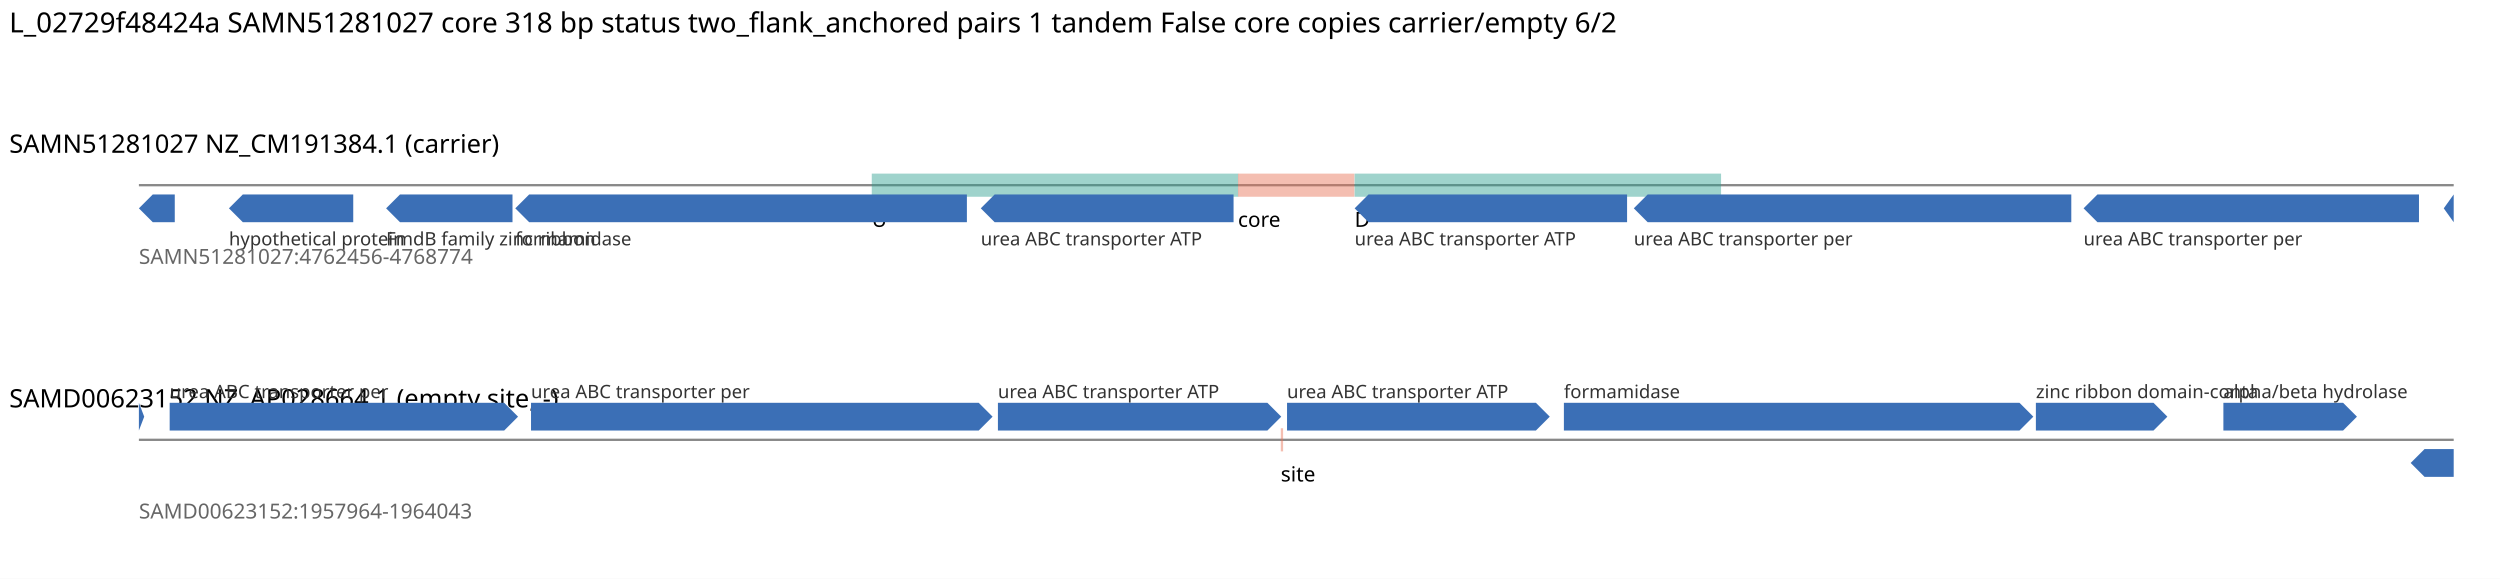
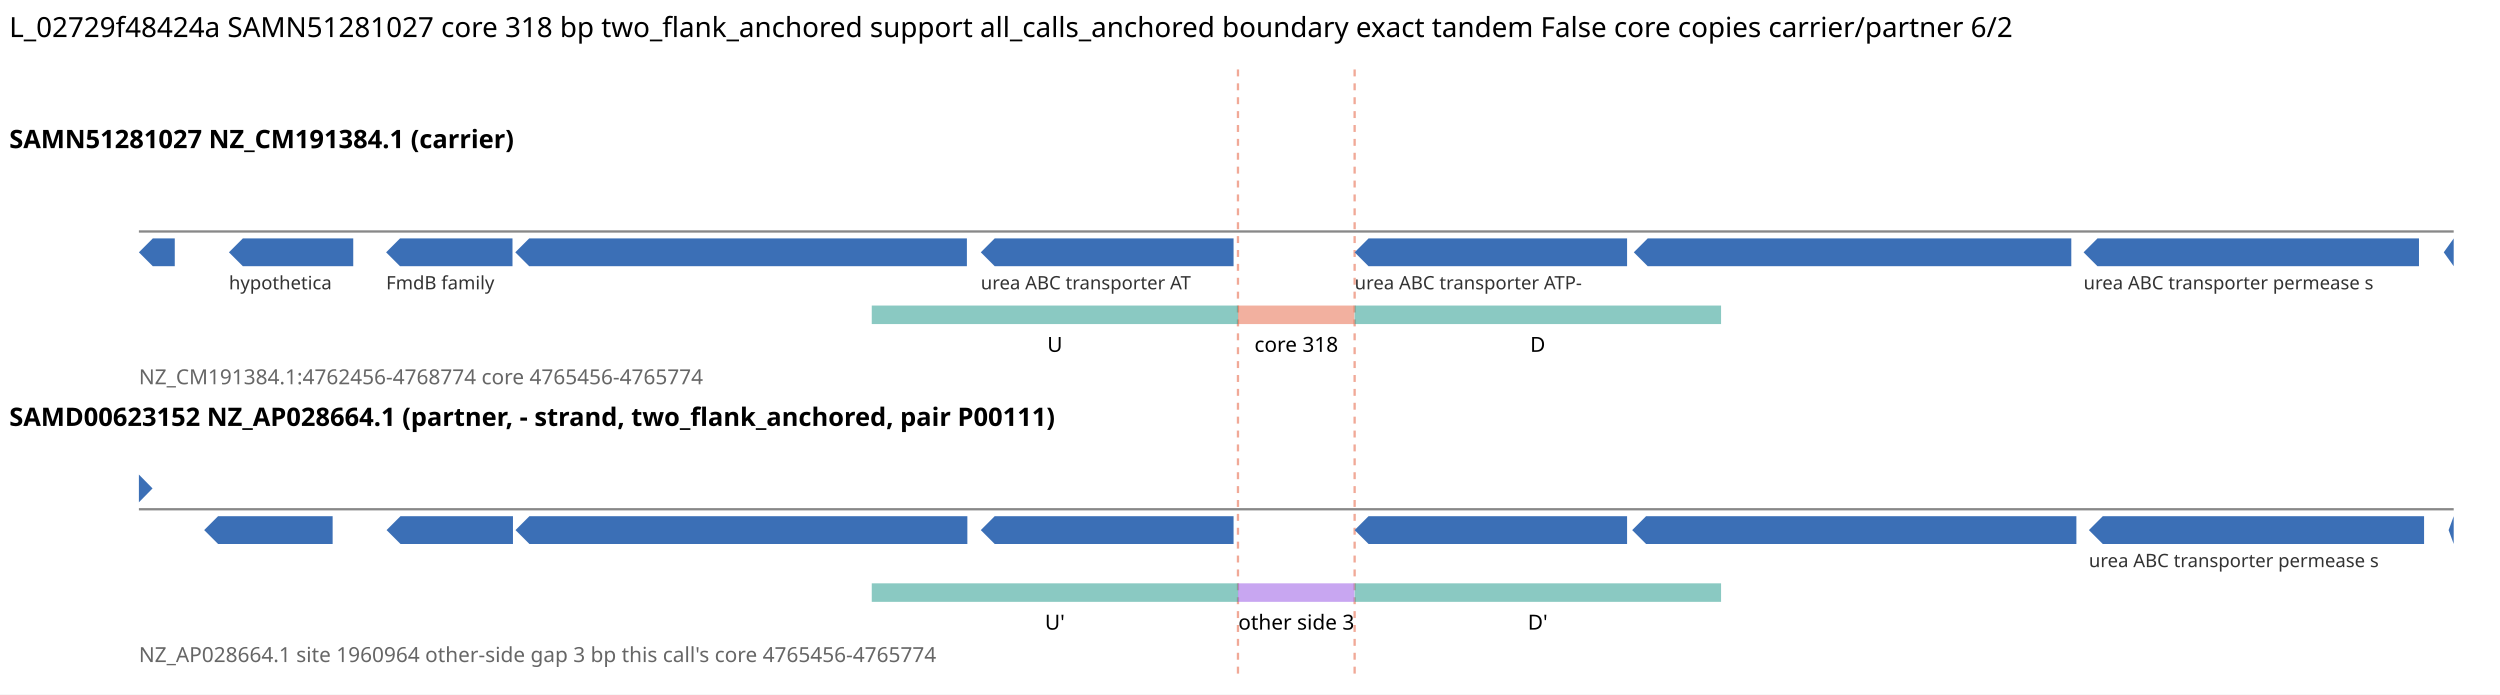
- <svg xmlns="http://www.w3.org/2000/svg" width="1080" height="250" font-family="sans-serif">
+ <svg xmlns="http://www.w3.org/2000/svg" width="1080" height="300" font-family="sans-serif">
  <rect width="100%" height="100%" fill="white" />
-   <text x="4" y="14" font-size="12">L_02729f48424a  SAMN51281027  core 318 bp  status two_flank_anchored  pairs 1  tandem False  core copies carrier/empty 6/2</text>
-   <text x="4" y="66" font-size="11">SAMN51281027 NZ_CM191384.1 (carrier)</text>
-   <line x1="60" y1="80" x2="1060" y2="80" stroke="#888" />
-   <rect x="376.6" y="75" width="158.3" height="10" fill="#2a9d8f" opacity="0.45" />
-   <text x="376.6" y="98" font-size="9">U</text>
-   <rect x="534.8" y="75" width="50.3" height="10" fill="#e76f51" opacity="0.45" />
-   <text x="534.8" y="98" font-size="9">core</text>
-   <rect x="585.2" y="75" width="158.3" height="10" fill="#2a9d8f" opacity="0.45" />
-   <text x="585.2" y="98" font-size="9">D</text>
-   <polygon points="60.0,90 66.0,84 75.5,84 75.5,96 66.0,96" fill="#3b6fb6" />
-   <polygon points="98.9,90 104.9,84 152.6,84 152.6,96 104.9,96" fill="#3b6fb6" />
-   <text x="98.9" y="106" font-size="8" fill="#333">hypothetical protein</text>
-   <polygon points="166.8,90 172.8,84 221.4,84 221.4,96 172.8,96" fill="#3b6fb6" />
-   <text x="166.8" y="106" font-size="8" fill="#333">FmdB family zinc ribbon </text>
-   <polygon points="222.6,90 228.6,84 417.7,84 417.7,96 228.6,96" fill="#3b6fb6" />
-   <text x="222.6" y="106" font-size="8" fill="#333">formamidase</text>
-   <polygon points="423.7,90 429.7,84 532.9,84 532.9,96 429.7,96" fill="#3b6fb6" />
-   <text x="423.7" y="106" font-size="8" fill="#333">urea ABC transporter ATP</text>
-   <polygon points="585.2,90 591.2,84 702.9,84 702.9,96 591.2,96" fill="#3b6fb6" />
-   <text x="585.2" y="106" font-size="8" fill="#333">urea ABC transporter ATP</text>
-   <polygon points="705.8,90 711.8,84 894.8,84 894.8,96 711.8,96" fill="#3b6fb6" />
-   <text x="705.8" y="106" font-size="8" fill="#333">urea ABC transporter per</text>
-   <polygon points="900.1,90 906.1,84 1045.0,84 1045.0,96 906.1,96" fill="#3b6fb6" />
-   <text x="900.1" y="106" font-size="8" fill="#333">urea ABC transporter per</text>
-   <polygon points="1055.7,90 1060.0,84 1060.0,84 1060.0,96 1060.0,96" fill="#3b6fb6" />
-   <text x="60" y="114" font-size="9" fill="#666">SAMN51281027:4762456-4768774</text>
-   <text x="4" y="176" font-size="11">SAMD00623152 NZ_AP028664.1 (empty site, -)</text>
-   <line x1="60" y1="190" x2="1060" y2="190" stroke="#888" />
-   <rect x="553.3" y="185" width="1.0" height="10" fill="#e76f51" opacity="0.45" />
-   <text x="553.3" y="208" font-size="9">site</text>
-   <polygon points="60.0,174 60.0,174 62.3,180 60.0,186 60.0,186" fill="#3b6fb6" />
-   <polygon points="73.3,174 217.8,174 223.8,180 217.8,186 73.3,186" fill="#3b6fb6" />
-   <text x="73.3" y="172" font-size="8" fill="#333">urea ABC transporter per</text>
-   <polygon points="229.4,174 422.8,174 428.8,180 422.8,186 229.4,186" fill="#3b6fb6" />
-   <text x="229.4" y="172" font-size="8" fill="#333">urea ABC transporter per</text>
-   <polygon points="431.1,174 547.5,174 553.5,180 547.5,186 431.1,186" fill="#3b6fb6" />
-   <text x="431.1" y="172" font-size="8" fill="#333">urea ABC transporter ATP</text>
-   <polygon points="556.0,174 663.5,174 669.5,180 663.5,186 556.0,186" fill="#3b6fb6" />
-   <text x="556.0" y="172" font-size="8" fill="#333">urea ABC transporter ATP</text>
-   <polygon points="675.6,174 872.4,174 878.4,180 872.4,186 675.6,186" fill="#3b6fb6" />
-   <text x="675.6" y="172" font-size="8" fill="#333">formamidase</text>
-   <polygon points="879.5,174 930.3,174 936.3,180 930.3,186 879.5,186" fill="#3b6fb6" />
-   <text x="879.5" y="172" font-size="8" fill="#333">zinc ribbon domain-conta</text>
-   <polygon points="960.5,174 1012.2,174 1018.2,180 1012.2,186 960.5,186" fill="#3b6fb6" />
-   <text x="960.5" y="172" font-size="8" fill="#333">alpha/beta hydrolase</text>
-   <polygon points="1041.4,200 1047.4,194 1060.0,194 1060.0,206 1047.4,206" fill="#3b6fb6" />
-   <text x="60" y="224" font-size="9" fill="#666">SAMD00623152:1957964-1964043</text>
+   <text x="4" y="16" font-size="12">L_02729f48424a  SAMN51281027  core 318 bp  two_flank_anchored  support all_calls_anchored  boundary exact  tandem False  core copies carrier/partner 6/2</text>
+   <line x1="534.8" y1="30" x2="534.8" y2="292" stroke="#e76f51" stroke-dasharray="3,3" opacity="0.6" />
+   <line x1="585.2" y1="30" x2="585.2" y2="292" stroke="#e76f51" stroke-dasharray="3,3" opacity="0.6" />
+   <text x="4" y="64" font-size="11" font-weight="bold">SAMN51281027 NZ_CM191384.1 (carrier)</text>
+   <line x1="60" y1="100" x2="1060" y2="100" stroke="#888" />
+   <rect x="376.6" y="132" width="158.3" height="8" fill="#2a9d8f" opacity="0.55" />
+   <text x="455.7" y="152" font-size="9" text-anchor="middle">U</text>
+   <rect x="534.8" y="132" width="50.3" height="8" fill="#e76f51" opacity="0.55" />
+   <text x="560.0" y="152" font-size="9" text-anchor="middle">core 318</text>
+   <rect x="585.2" y="132" width="158.3" height="8" fill="#2a9d8f" opacity="0.55" />
+   <text x="664.3" y="152" font-size="9" text-anchor="middle">D</text>
+   <polygon points="60.0,109 66.0,103 75.5,103 75.5,115 66.0,115" fill="#3b6fb6" />
+   <polygon points="98.9,109 104.9,103 152.6,103 152.6,115 104.9,115" fill="#3b6fb6" />
+   <text x="98.9" y="125" font-size="8" fill="#333">hypothetica</text>
+   <polygon points="166.8,109 172.8,103 221.4,103 221.4,115 172.8,115" fill="#3b6fb6" />
+   <text x="166.8" y="125" font-size="8" fill="#333">FmdB family</text>
+   <polygon points="222.6,109 228.6,103 417.7,103 417.7,115 228.6,115" fill="#3b6fb6" />
+   <polygon points="423.7,109 429.7,103 532.9,103 532.9,115 429.7,115" fill="#3b6fb6" />
+   <text x="423.7" y="125" font-size="8" fill="#333">urea ABC transporter AT</text>
+   <polygon points="585.2,109 591.2,103 702.9,103 702.9,115 591.2,115" fill="#3b6fb6" />
+   <text x="585.2" y="125" font-size="8" fill="#333">urea ABC transporter ATP-</text>
+   <polygon points="705.8,109 711.8,103 894.8,103 894.8,115 711.8,115" fill="#3b6fb6" />
+   <polygon points="900.1,109 906.1,103 1045.0,103 1045.0,115 906.1,115" fill="#3b6fb6" />
+   <text x="900.1" y="125" font-size="8" fill="#333">urea ABC transporter permease s</text>
+   <polygon points="1055.7,109 1060.0,103 1060.0,103 1060.0,115 1060.0,115" fill="#3b6fb6" />
+   <text x="60" y="166" font-size="9" fill="#666">NZ_CM191384.1:4762456-4768774  core 4765456-4765774</text>
+   <text x="4" y="184" font-size="11" font-weight="bold">SAMD00623152 NZ_AP028664.1 (partner, - strand, two_flank_anchored, pair P00111)</text>
+   <line x1="60" y1="220" x2="1060" y2="220" stroke="#888" />
+   <rect x="376.6" y="252" width="158.3" height="8" fill="#2a9d8f" opacity="0.55" />
+   <text x="455.7" y="272" font-size="9" text-anchor="middle">U'</text>
+   <rect x="585.2" y="252" width="158.3" height="8" fill="#2a9d8f" opacity="0.55" />
+   <text x="664.3" y="272" font-size="9" text-anchor="middle">D'</text>
+   <rect x="534.8" y="252" width="50.3" height="8" fill="#9b5de5" opacity="0.55" />
+   <text x="560.0" y="272" font-size="9" text-anchor="middle">other side 3</text>
+   <polygon points="1057.8,229 1060.0,223 1060.0,223 1060.0,235 1060.0,235" fill="#3b6fb6" />
+   <polygon points="902.4,229 908.4,223 1047.2,223 1047.2,235 908.4,235" fill="#3b6fb6" />
+   <text x="902.4" y="245" font-size="8" fill="#333">urea ABC transporter permease s</text>
+   <polygon points="705.1,229 711.1,223 897.0,223 897.0,235 711.1,235" fill="#3b6fb6" />
+   <polygon points="585.2,229 591.2,223 702.9,223 702.9,235 591.2,235" fill="#3b6fb6" />
+   <polygon points="423.7,229 429.7,223 532.9,223 532.9,235 429.7,235" fill="#3b6fb6" />
+   <polygon points="222.7,229 228.7,223 417.9,223 417.9,235 228.7,235" fill="#3b6fb6" />
+   <polygon points="167.0,229 173.0,223 221.6,223 221.6,235 173.0,235" fill="#3b6fb6" />
+   <polygon points="88.2,229 94.2,223 143.7,223 143.7,235 94.2,235" fill="#3b6fb6" />
+   <polygon points="60.0,205 60.0,205 65.9,211 60.0,217 60.0,217" fill="#3b6fb6" />
+   <text x="60" y="286" font-size="9" fill="#666">NZ_AP028664.1 site 1960964  other-side gap 3 bp  this call's core 4765456-4765774</text>
</svg>
